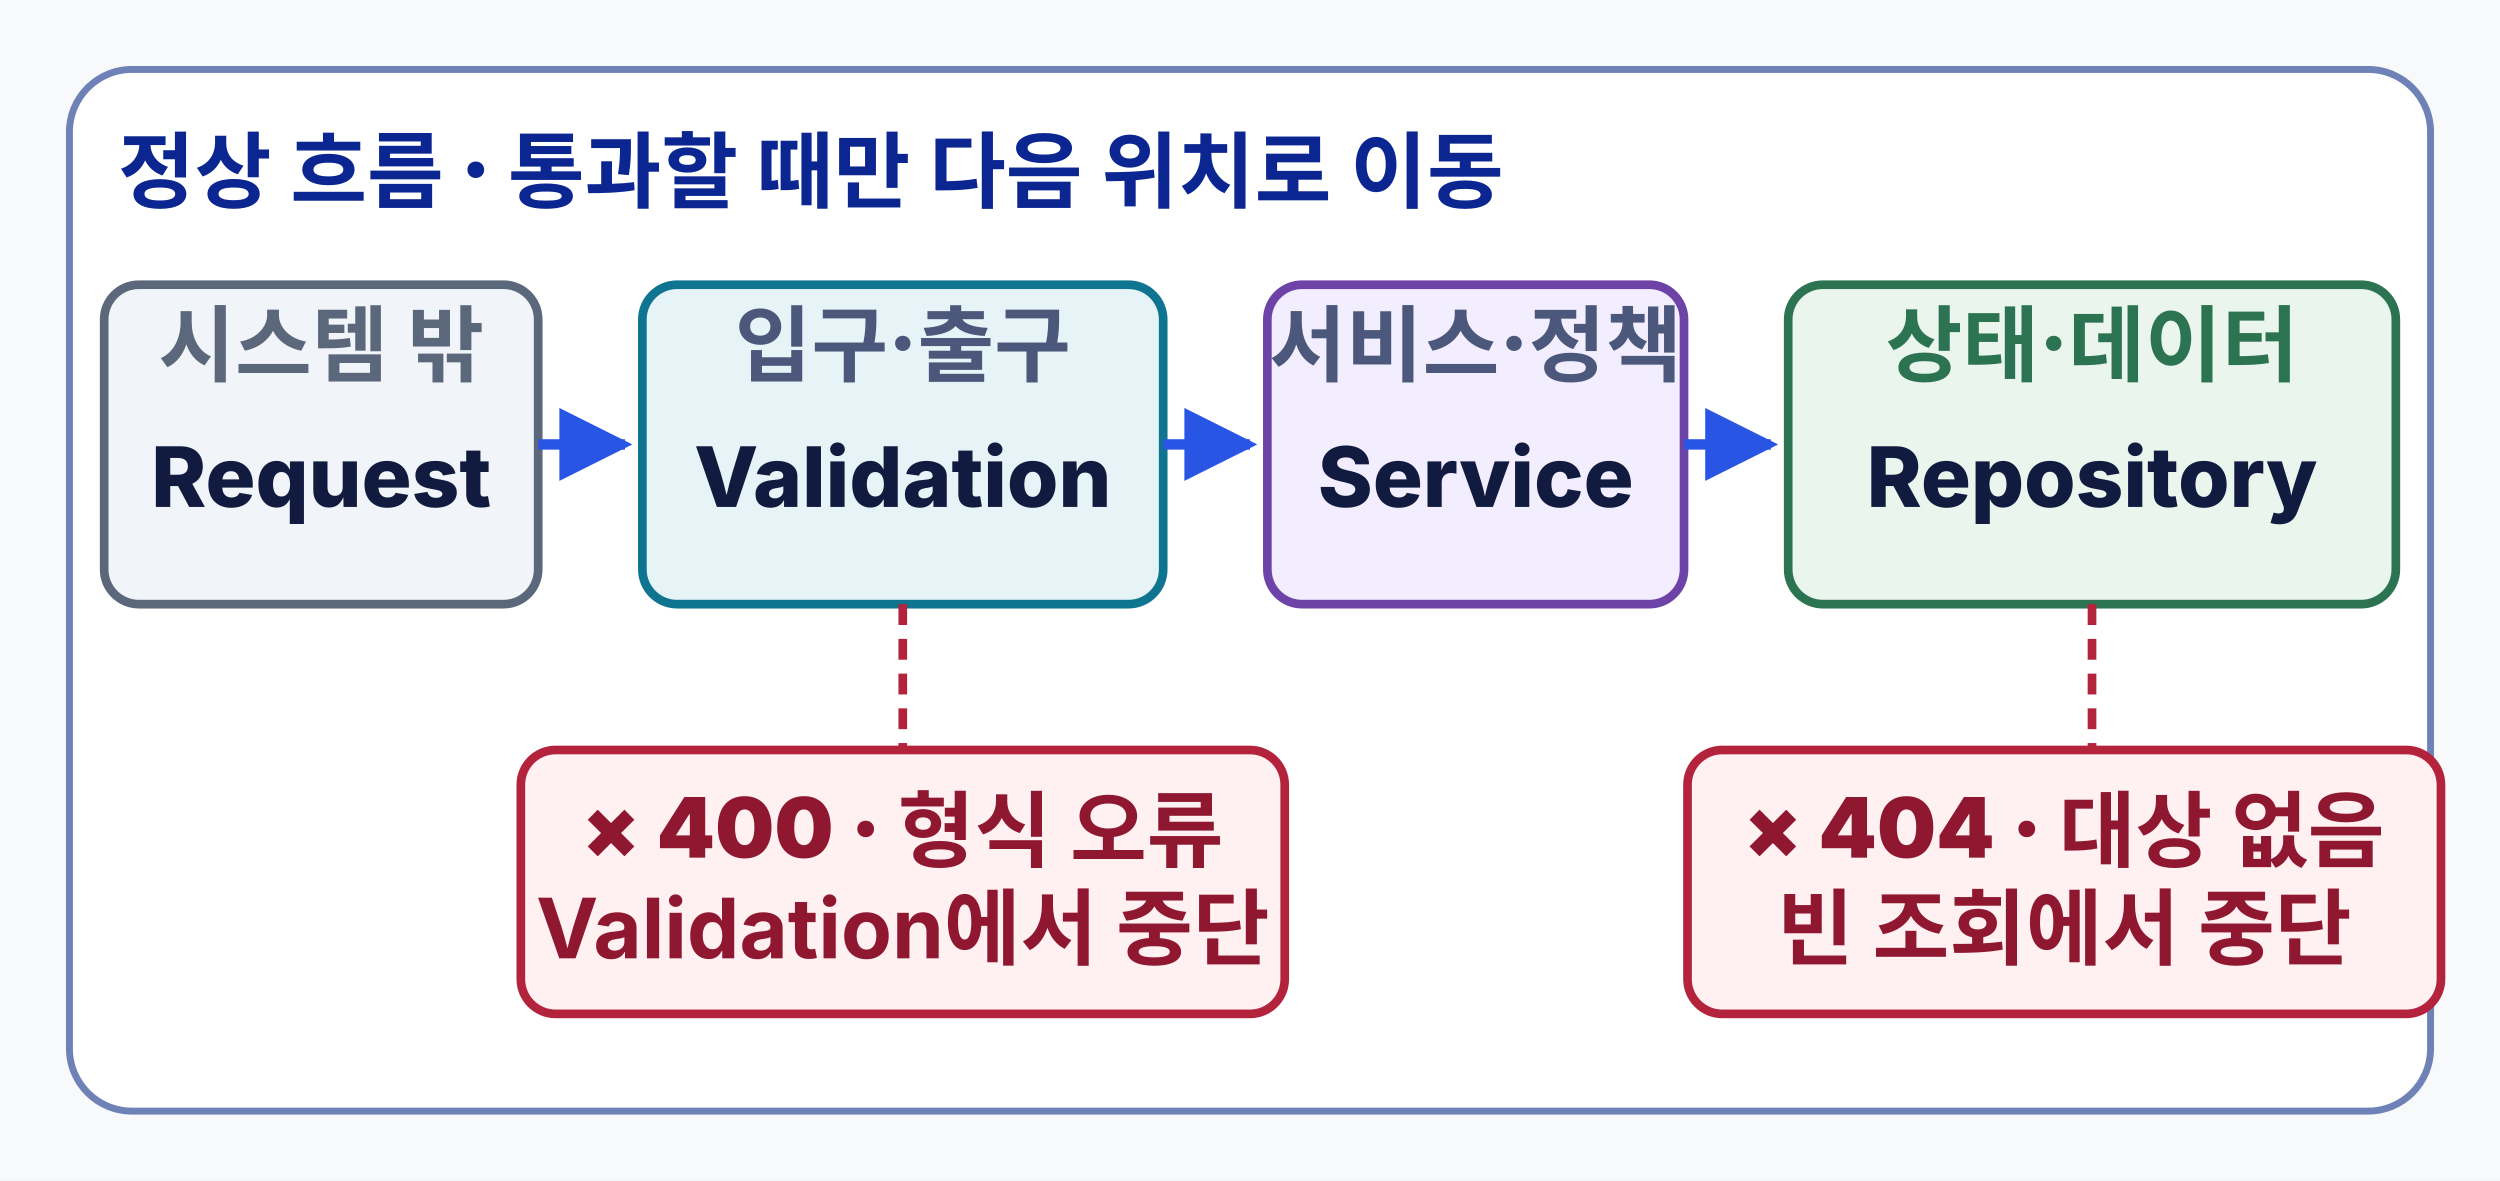
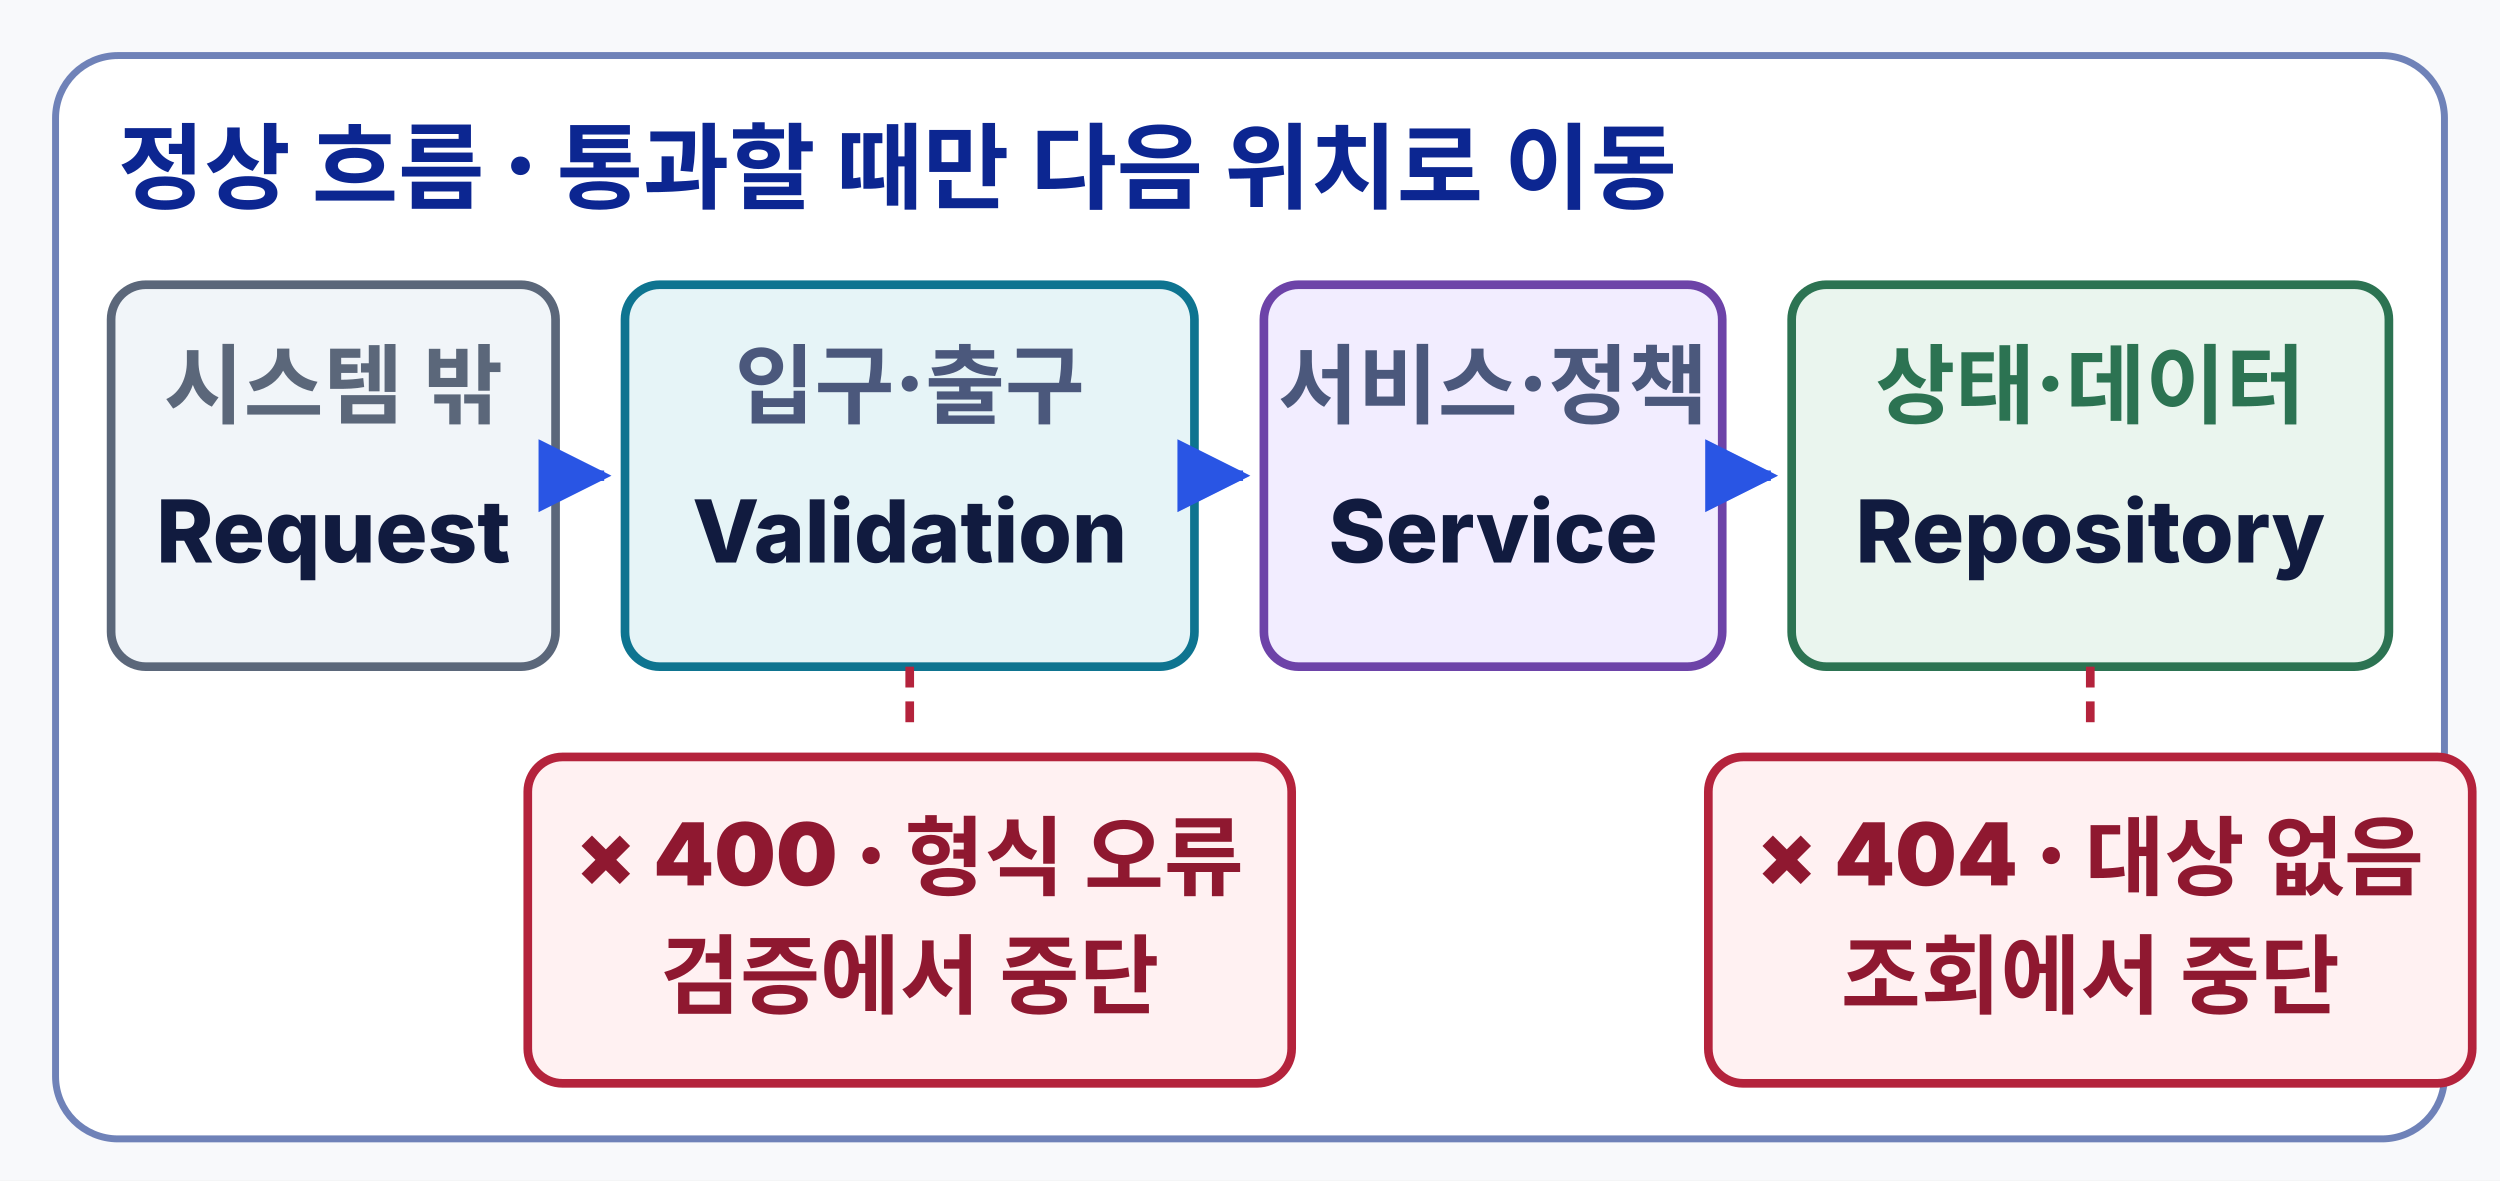
<svg xmlns="http://www.w3.org/2000/svg" viewBox="0 0 720 340" role="img" aria-labelledby="seq03-title seq03-desc">
  <defs>
    <marker id="arrow" viewBox="0 0 10 10" refX="9" refY="5" markerWidth="7" markerHeight="7" orient="auto-start-reverse">
      <path d="M0 0 10 5 0 10z" fill="#2955E4" />
    </marker>
    <style>
      text{font-family:system-ui,-apple-system,BlinkMacSystemFont,sans-serif;fill:#111B3F}
      .frame{fill:#FFFFFF;stroke:#6F82B8;stroke-width:2}
      .node{stroke-width:2.5}
      .layer-outside{fill:#F1F5F9;stroke:#5B677A}
      .layer-interface{fill:#E6F4F7;stroke:#0E7490}
      .layer-application{fill:#F2EDFF;stroke:#6D43A8}
      .layer-resource{fill:#EAF5EE;stroke:#2C7352}
      .layer-integration{fill:#FFF4D6;stroke:#926000}
      .layer-runtime{fill:#EEF2F7;stroke:#52627A}
      [data-layer="outside"] .layer{fill:#5B677A}
      [data-layer="resource"] .layer{fill:#2C7352}
      .flow{fill:none;stroke:#2955E4;stroke-width:3;marker-end:url(#arrow)}
      .stop{fill:none;stroke:#B4233C;stroke-width:2.5;stroke-dasharray:6 4}
      .failure{fill:#FFF1F2;stroke:#B4233C;stroke-width:2.5}
-       .group{font-size:24px;font-weight:850;fill:#0C2691}
-       .layer{font-size:24px;font-weight:800;fill:#4B587C;text-anchor:middle}
-       .name{font-size:24px;font-weight:800;text-anchor:middle}
-       .failure-name{font-size:24px;font-weight:850;fill:#8F1830;text-anchor:middle}
-       .failure-body{font-size:24px;font-weight:700;fill:#8F1830;text-anchor:middle}
+       .group{font-size:27px;font-weight:850;fill:#0C2691}
+       .layer{font-size:25px;font-weight:800;fill:#4B587C;text-anchor:middle}
+       .name{font-size:25px;font-weight:800;text-anchor:middle}
+       .failure-name{font-size:25px;font-weight:850;fill:#8F1830;text-anchor:middle}
+       .failure-body{font-size:25px;font-weight:700;fill:#8F1830;text-anchor:middle}
    </style>
  </defs>
  <rect width="720" height="340" fill="#F8F9FB" />
-   <rect x="20" y="20" width="680" height="300" rx="18" class="frame" />
+   <rect x="16" y="16" width="688" height="312" rx="18" class="frame" />
  <text x="34" y="58" class="group">정상 흐름 · 통과할 때만 다음 위치로 이동</text>
  <g data-layer="outside">
-     <rect x="30" y="82" width="125" height="92" rx="10" class="node layer-outside" />
-     <text x="92.5" y="108" class="layer">시스템 밖</text>
-     <text x="92.5" y="146" class="name">Request</text>
+     <rect x="32" y="82" width="128" height="110" rx="10" class="node layer-outside" />
+     <text x="96" y="120" class="layer">시스템 밖</text>
+     <text x="96" y="162" class="name">Request</text>
  </g>
-   <path d="M155 128h25" class="flow" />
+   <path d="M160 137h14" class="flow" />
  <g data-layer="interface">
-     <rect x="185" y="82" width="150" height="92" rx="10" class="node layer-interface" />
-     <text x="260" y="108" class="layer">입구·출구</text>
-     <text x="260" y="146" class="name">Validation</text>
+     <rect x="180" y="82" width="164" height="110" rx="10" class="node layer-interface" />
+     <text x="262" y="120" class="layer">입구·출구</text>
+     <text x="262" y="162" class="name">Validation</text>
  </g>
-   <path d="M335 128h25" class="flow" />
+   <path d="M344 137h14" class="flow" />
  <g data-layer="application">
-     <rect x="365" y="82" width="120" height="92" rx="10" class="node layer-application" />
-     <text x="425" y="108" class="layer">서비스·정책</text>
-     <text x="425" y="146" class="name">Service</text>
+     <rect x="364" y="82" width="132" height="110" rx="10" class="node layer-application" />
+     <text x="430" y="120" class="layer">서비스·정책</text>
+     <text x="430" y="162" class="name">Service</text>
  </g>
-   <path d="M485 128h25" class="flow" />
+   <path d="M496 137h14" class="flow" />
  <g data-layer="resource">
-     <rect x="515" y="82" width="175" height="92" rx="10" class="node layer-resource" />
-     <text x="602.5" y="108" class="layer">상태·데이터</text>
-     <text x="602.5" y="146" class="name">Repository</text>
+     <rect x="516" y="82" width="172" height="110" rx="10" class="node layer-resource" />
+     <text x="602" y="120" class="layer">상태·데이터</text>
+     <text x="602" y="162" class="name">Repository</text>
  </g>
-   <path d="M260 174v42" class="stop" />
+   <path d="M262 192v20" class="stop" />
  <g data-semantic="state">
-     <rect x="150" y="216" width="220" height="76" rx="10" class="failure" />
-     <text x="260" y="247" class="failure-name">× 400 · 형식 오류</text>
-     <text x="260" y="276" class="failure-body">Validation에서 중단</text>
+     <rect x="152" y="218" width="220" height="94" rx="10" class="failure" />
+     <text x="262" y="255" class="failure-name">× 400 · 형식 오류</text>
+     <text x="262" y="290" class="failure-body">검증에서 중단</text>
  </g>
-   <path d="M602.5 174v42" class="stop" />
+   <path d="M602 192v20" class="stop" />
  <g data-semantic="state">
-     <rect x="486" y="216" width="217" height="76" rx="10" class="failure" />
-     <text x="594.5" y="247" class="failure-name">× 404 · 대상 없음</text>
-     <text x="594.5" y="276" class="failure-body">빈 조회에서 중단</text>
+     <rect x="492" y="218" width="220" height="94" rx="10" class="failure" />
+     <text x="602" y="255" class="failure-name">× 404 · 대상 없음</text>
+     <text x="602" y="290" class="failure-body">조회에서 중단</text>
  </g>
</svg>
